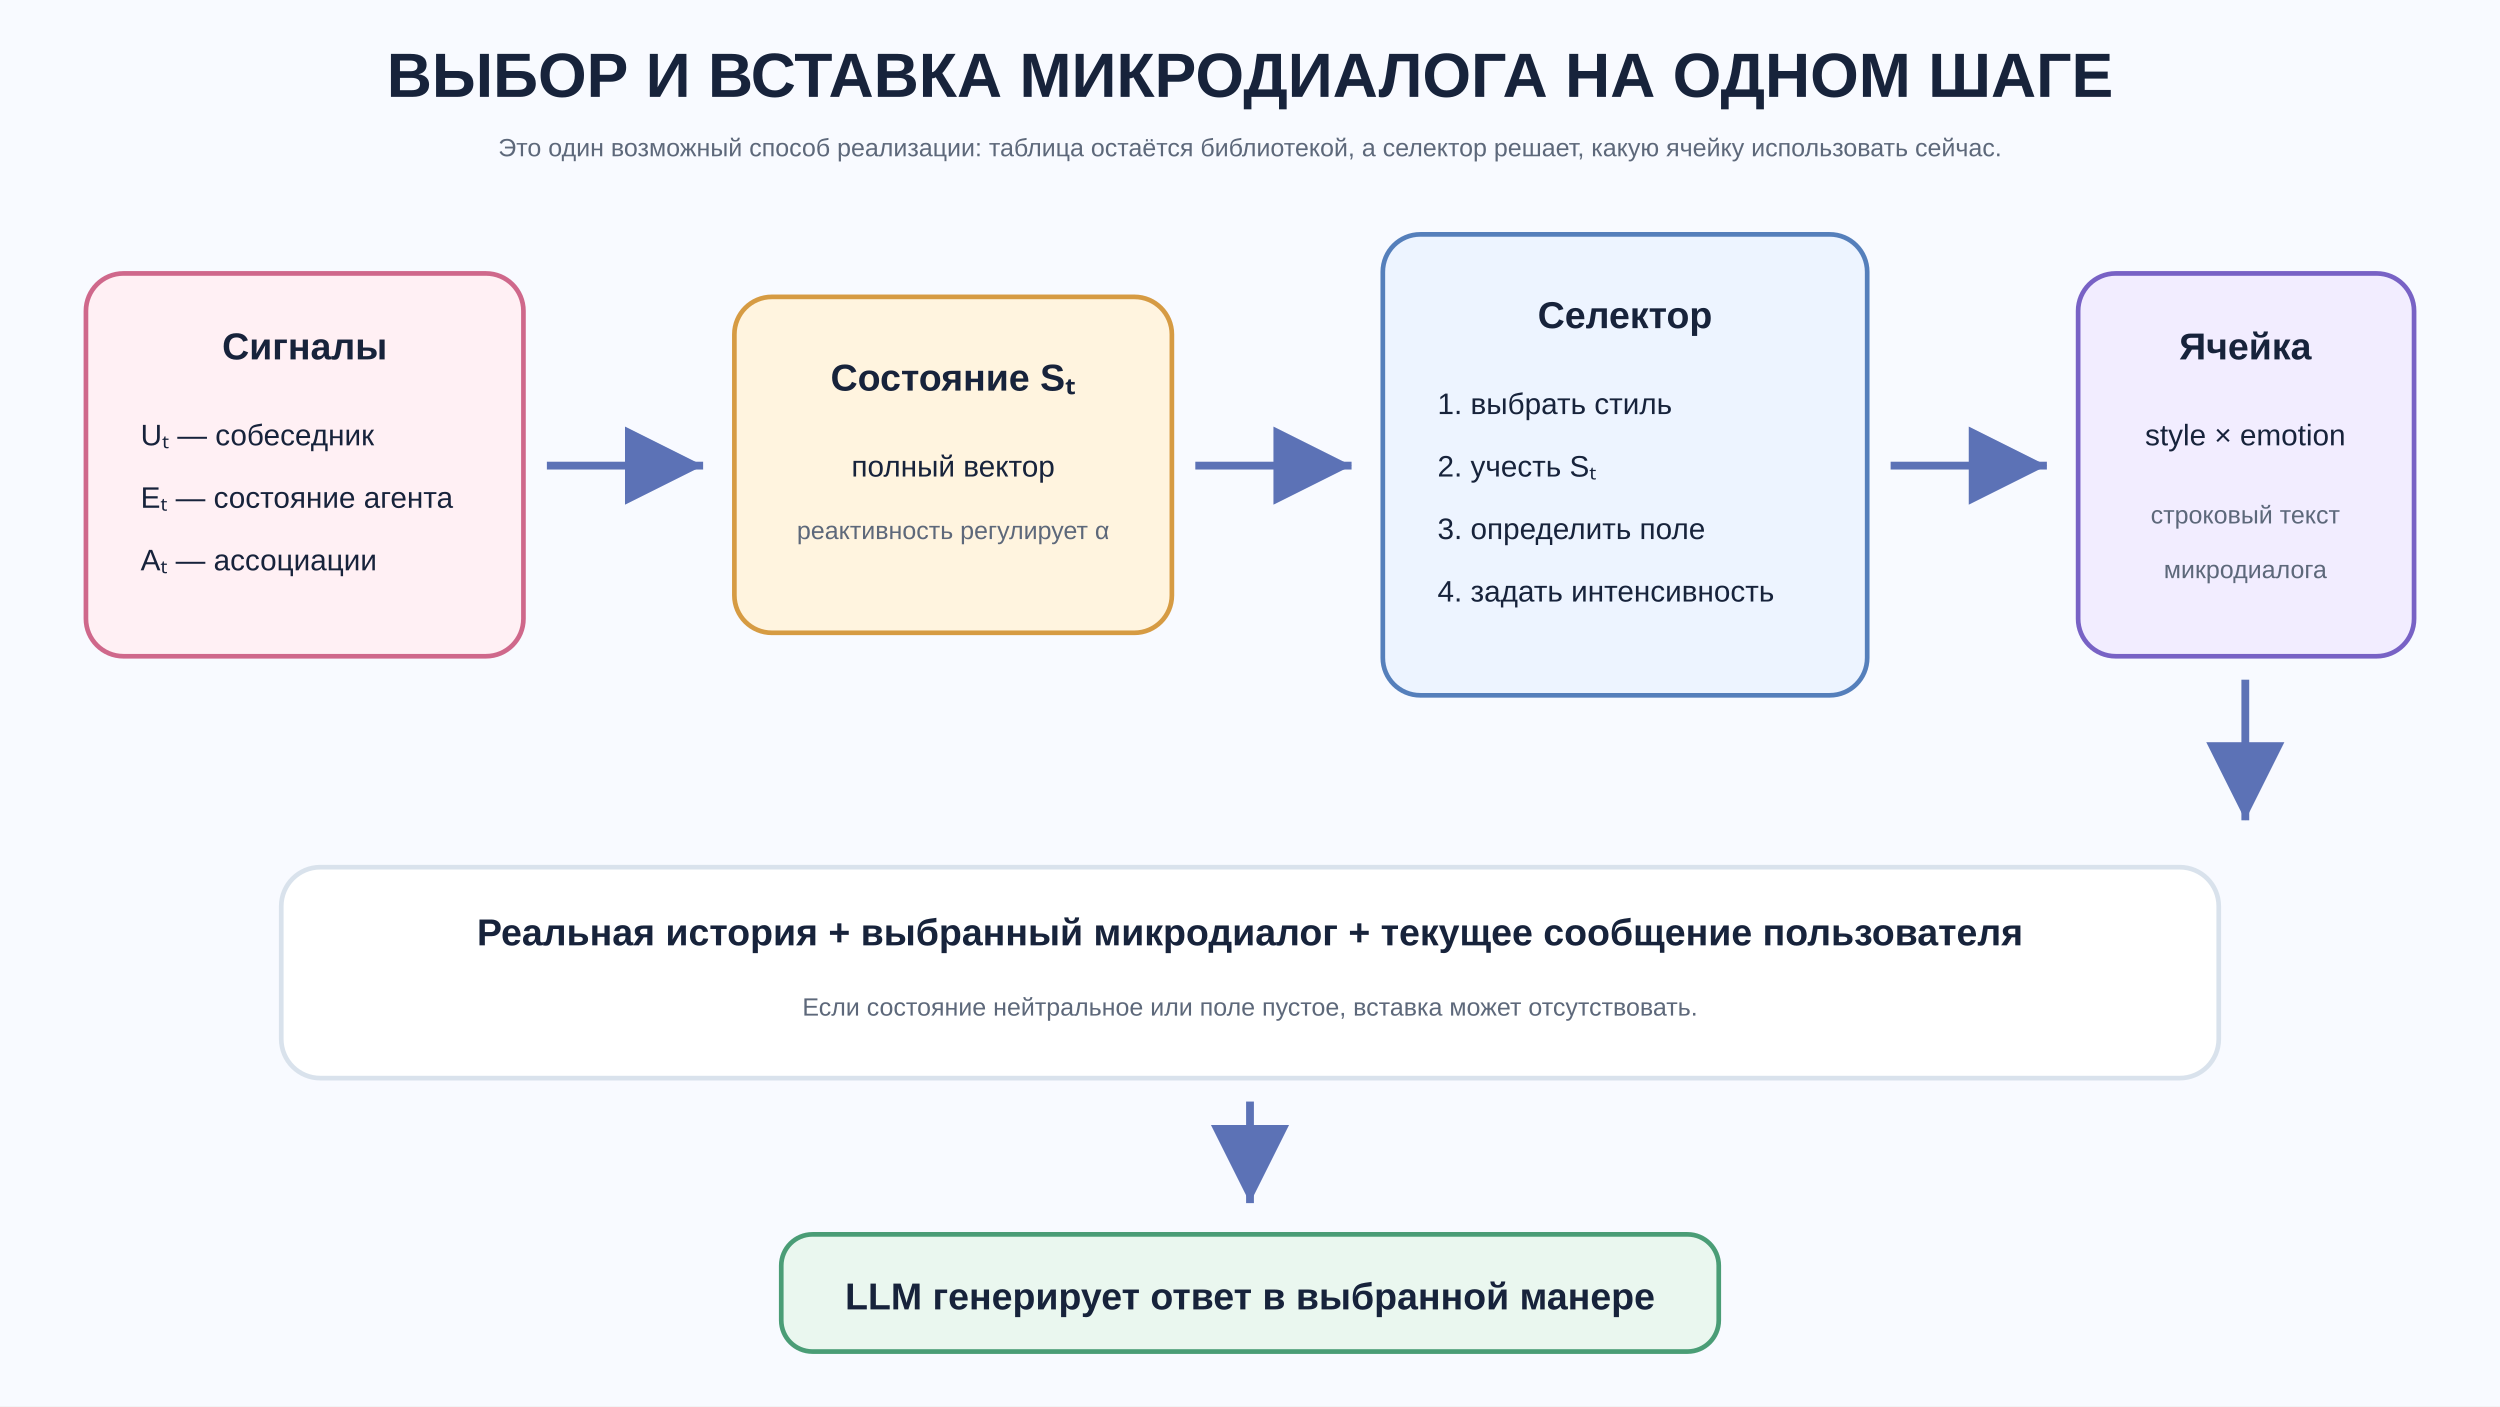
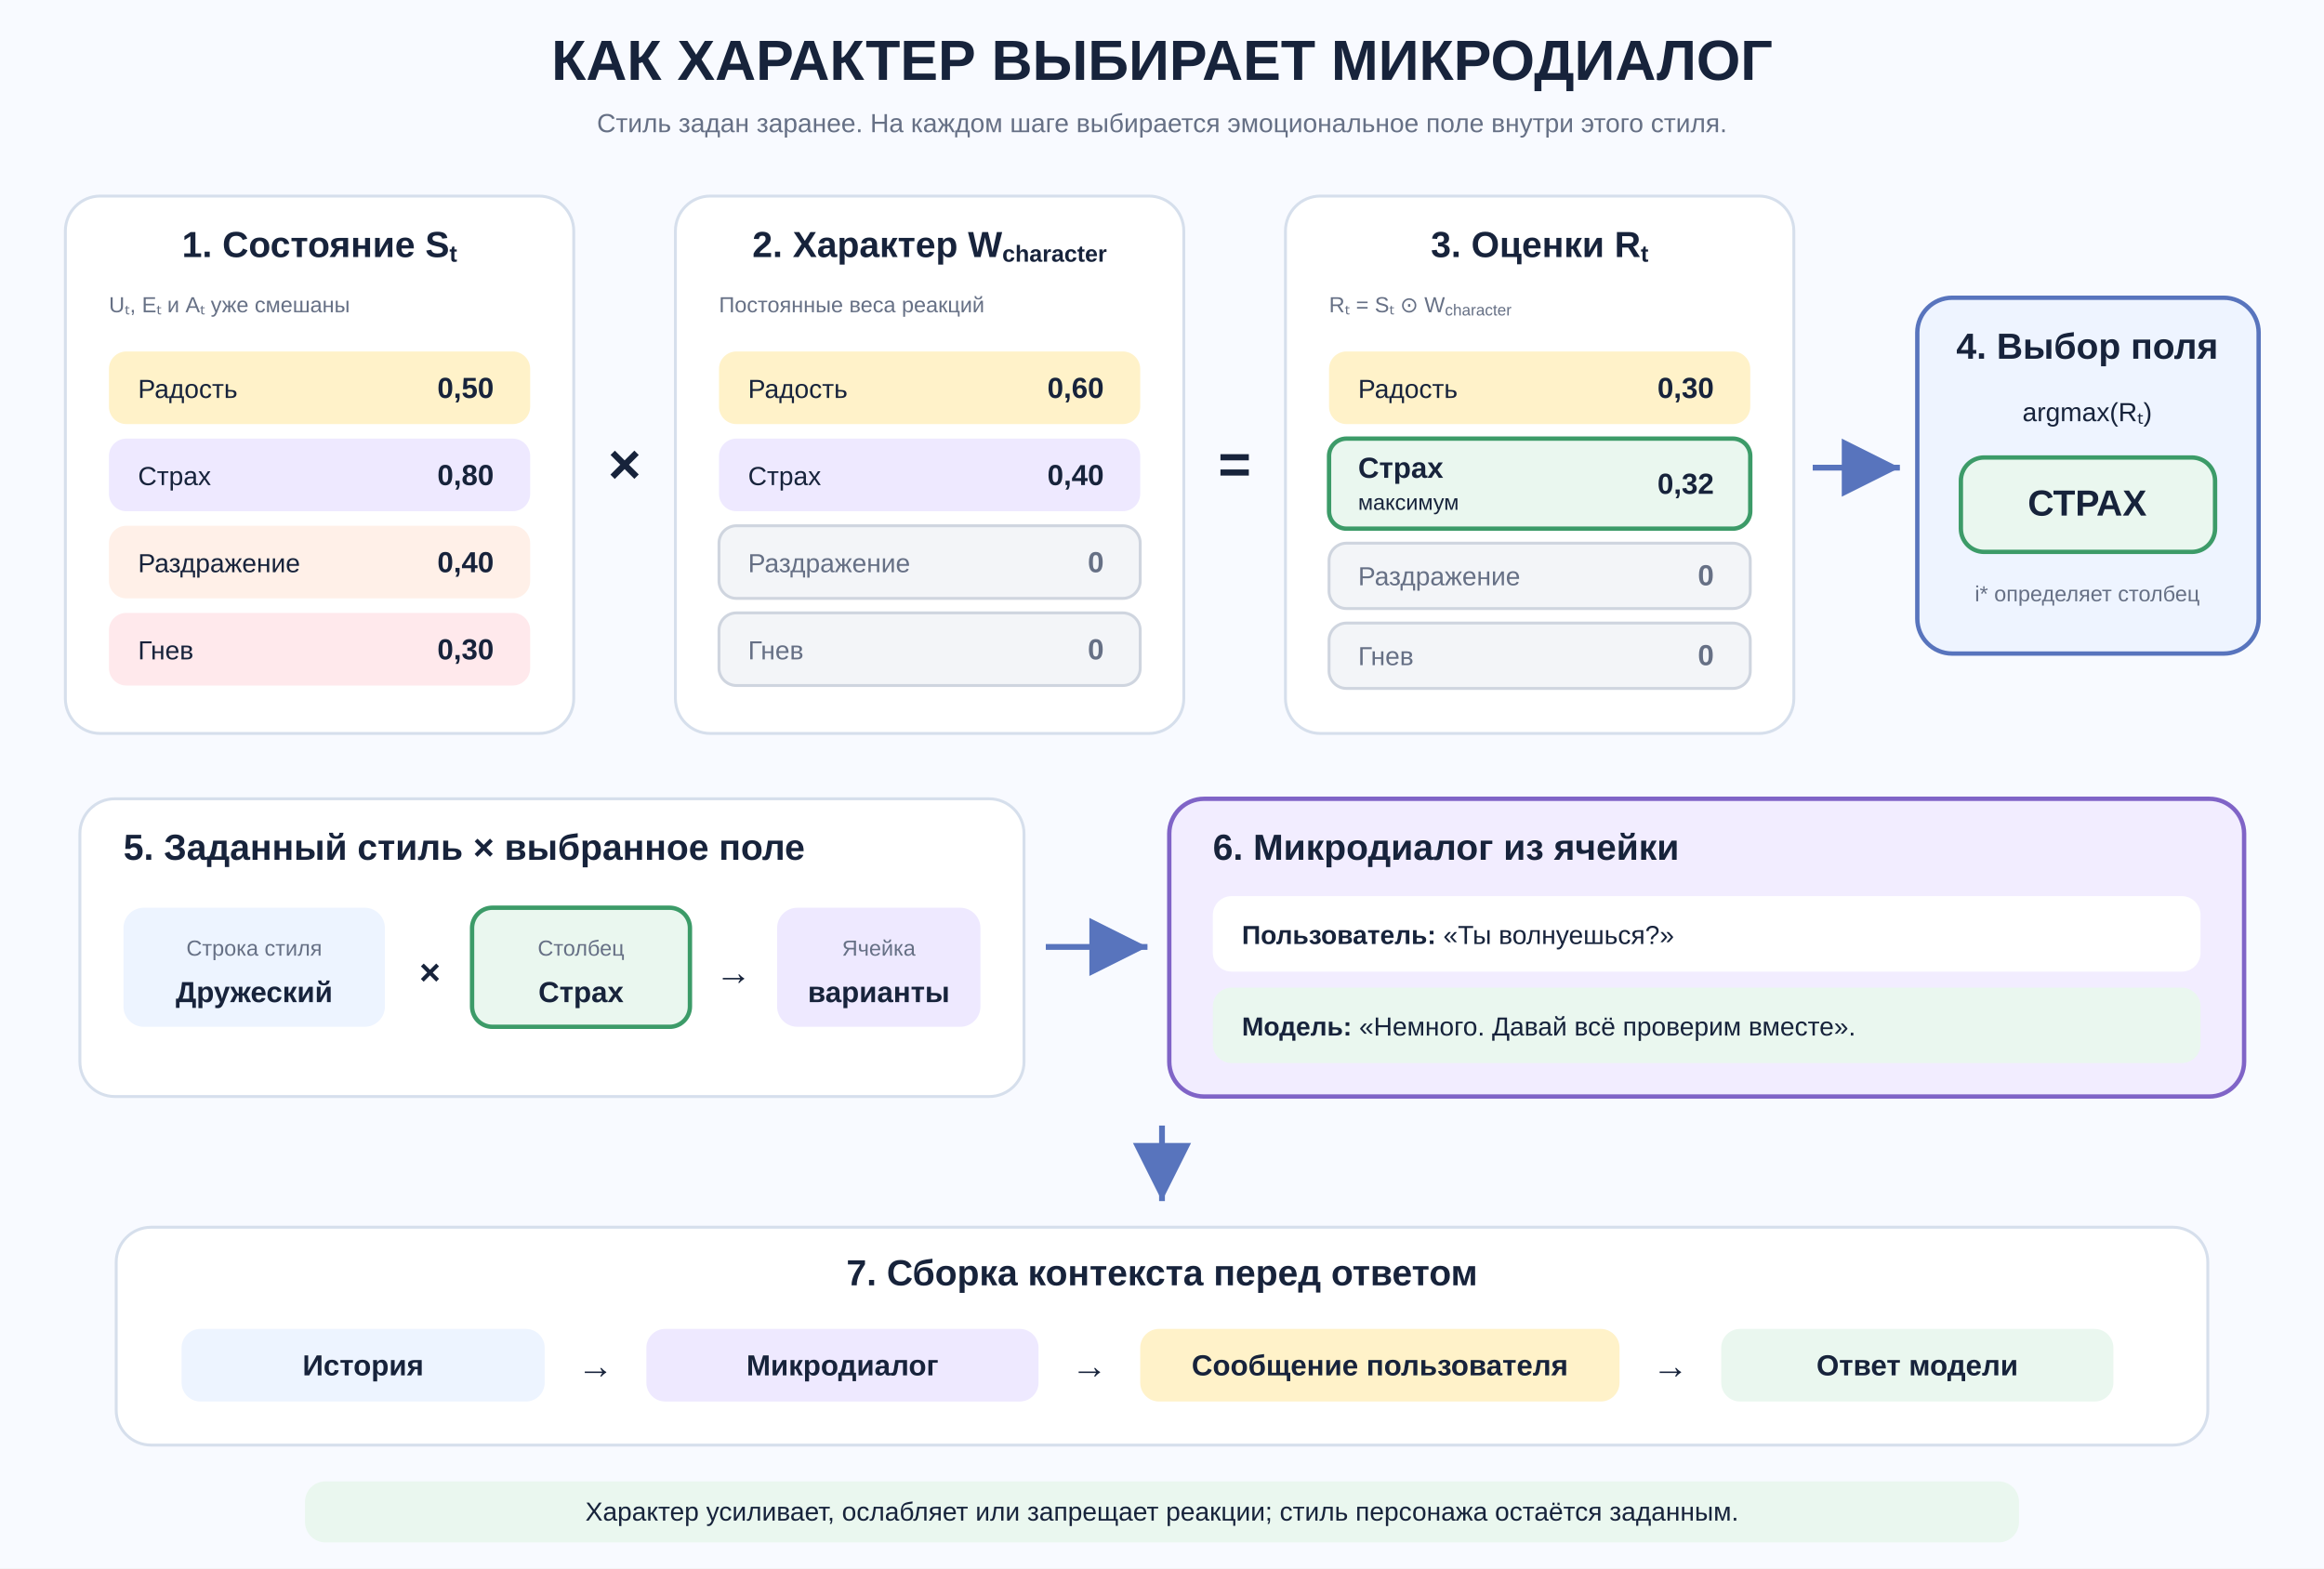
- <svg xmlns="http://www.w3.org/2000/svg" width="1600" height="900" viewBox="0 0 1600 900">
+ <svg xmlns="http://www.w3.org/2000/svg" width="1600" height="1080" viewBox="0 0 1600 1080">
  <defs>
-     <style>.t{font-family:Arial,sans-serif;fill:#17233b}.h{font-size:40px;font-weight:700}.b{font-size:24px;font-weight:700}.s{font-size:19px}.c{font-size:16px;fill:#5d687a}</style>
+     <style>
+       .t{font-family:Arial,sans-serif;fill:#17233b}.h{font-size:39px;font-weight:700}.sh{font-size:25px;font-weight:700}.b{font-size:20px;font-weight:700}.s{font-size:18px}.xs{font-size:15px}.muted{fill:#667085}.card{fill:#fff;stroke:#d6dfec;stroke-width:2}.arrow{stroke:#5874bd;stroke-width:4;fill:none}.win{fill:#eaf7ef;stroke:#3c9b68;stroke-width:3}.disabled{fill:#f3f5f8;stroke:#cfd5df;stroke-width:2}</style>
    <marker id="a" markerWidth="12" markerHeight="12" refX="10" refY="5" orient="auto">
-       <path d="M0 0L10 5L0 10z" fill="#5c72b6" />
+       <path d="M0 0L10 5L0 10z" fill="#5874bd" />
    </marker>
  </defs>
-   <rect width="1600" height="900" fill="#f8faff" />
-   <text x="800" y="62" text-anchor="middle" class="t h">ВЫБОР И ВСТАВКА МИКРОДИАЛОГА НА ОДНОМ ШАГЕ</text>
-   <text x="800" y="100" text-anchor="middle" class="t c">Это один возможный способ реализации: таблица остаётся библиотекой, а селектор решает, какую ячейку использовать сейчас.</text>
-   <rect x="55" y="175" width="280" height="245" rx="24" fill="#fff0f4" stroke="#cf688b" stroke-width="3" />
-   <text x="195" y="230" text-anchor="middle" class="t b">Сигналы</text>
-   <text x="90" y="285" class="t s">Uₜ — собеседник</text>
-   <text x="90" y="325" class="t s">Eₜ — состояние агента</text>
-   <text x="90" y="365" class="t s">Aₜ — ассоциации</text>
-   <path d="M350 298h100" stroke="#5c72b6" stroke-width="5" marker-end="url(#a)" />
-   <rect x="470" y="190" width="280" height="215" rx="24" fill="#fff4df" stroke="#d69b43" stroke-width="3" />
-   <text x="610" y="250" text-anchor="middle" class="t b">Состояние Sₜ</text>
-   <text x="610" y="305" text-anchor="middle" class="t s">полный вектор</text>
-   <text x="610" y="345" text-anchor="middle" class="t c">реактивность регулирует α</text>
-   <path d="M765 298h100" stroke="#5c72b6" stroke-width="5" marker-end="url(#a)" />
-   <rect x="885" y="150" width="310" height="295" rx="24" fill="#edf4ff" stroke="#557fbb" stroke-width="3" />
-   <text x="1040" y="210" text-anchor="middle" class="t b">Селектор</text>
-   <text x="920" y="265" class="t s">1. выбрать стиль</text>
-   <text x="920" y="305" class="t s">2. учесть Sₜ</text>
-   <text x="920" y="345" class="t s">3. определить поле</text>
-   <text x="920" y="385" class="t s">4. задать интенсивность</text>
-   <path d="M1210 298h100" stroke="#5c72b6" stroke-width="5" marker-end="url(#a)" />
-   <rect x="1330" y="175" width="215" height="245" rx="24" fill="#f2edff" stroke="#7862c5" stroke-width="3" />
-   <text x="1437" y="230" text-anchor="middle" class="t b">Ячейка</text>
-   <text x="1437" y="285" text-anchor="middle" class="t s">style × emotion</text>
-   <text x="1437" y="335" text-anchor="middle" class="t c">строковый текст</text>
-   <text x="1437" y="370" text-anchor="middle" class="t c">микродиалога</text>
-   <path d="M1437 435v90" stroke="#5c72b6" stroke-width="5" marker-end="url(#a)" />
-   <rect x="180" y="555" width="1240" height="135" rx="25" fill="#fff" stroke="#d9e2ec" stroke-width="3" />
-   <text x="800" y="605" text-anchor="middle" class="t b">Реальная история + выбранный микродиалог + текущее сообщение пользователя</text>
-   <text x="800" y="650" text-anchor="middle" class="t c">Если состояние нейтральное или поле пустое, вставка может отсутствовать.</text>
-   <path d="M800 705v65" stroke="#5c72b6" stroke-width="5" marker-end="url(#a)" />
-   <rect x="500" y="790" width="600" height="75" rx="20" fill="#eaf7ef" stroke="#4a9d76" stroke-width="3" />
-   <text x="800" y="838" text-anchor="middle" class="t b">LLM генерирует ответ в выбранной манере</text>
+   <rect width="1600" height="1080" fill="#f8faff" />
+   <text x="800" y="55" text-anchor="middle" class="t h">КАК ХАРАКТЕР ВЫБИРАЕТ МИКРОДИАЛОГ</text>
+   <text x="800" y="91" text-anchor="middle" class="t s muted">Стиль задан заранее. На каждом шаге выбирается эмоциональное поле внутри этого стиля.</text>
+   <rect x="45" y="135" width="350" height="370" rx="24" class="card" />
+   <text x="220" y="177" text-anchor="middle" class="t sh">1. Состояние S<tspan baseline-shift="sub" font-size="16">t</tspan>
+   </text>
+   <text x="75" y="215" class="t xs muted">Uₜ, Eₜ и Aₜ уже смешаны</text>
+   <rect x="75" y="242" width="290" height="50" rx="12" fill="#fff2c9" />
+   <text x="95" y="274" class="t s">Радость</text>
+   <text x="340" y="274" text-anchor="end" class="t b">0,50</text>
+   <rect x="75" y="302" width="290" height="50" rx="12" fill="#eee9ff" />
+   <text x="95" y="334" class="t s">Страх</text>
+   <text x="340" y="334" text-anchor="end" class="t b">0,80</text>
+   <rect x="75" y="362" width="290" height="50" rx="12" fill="#fff0e8" />
+   <text x="95" y="394" class="t s">Раздражение</text>
+   <text x="340" y="394" text-anchor="end" class="t b">0,40</text>
+   <rect x="75" y="422" width="290" height="50" rx="12" fill="#ffe9ec" />
+   <text x="95" y="454" class="t s">Гнев</text>
+   <text x="340" y="454" text-anchor="end" class="t b">0,30</text>
+   <text x="430" y="333" text-anchor="middle" class="t h">×</text>
+   <rect x="465" y="135" width="350" height="370" rx="24" class="card" />
+   <text x="640" y="177" text-anchor="middle" class="t sh">2. Характер W<tspan baseline-shift="sub" font-size="16">character</tspan>
+   </text>
+   <text x="495" y="215" class="t xs muted">Постоянные веса реакций</text>
+   <rect x="495" y="242" width="290" height="50" rx="12" fill="#fff2c9" />
+   <text x="515" y="274" class="t s">Радость</text>
+   <text x="760" y="274" text-anchor="end" class="t b">0,60</text>
+   <rect x="495" y="302" width="290" height="50" rx="12" fill="#eee9ff" />
+   <text x="515" y="334" class="t s">Страх</text>
+   <text x="760" y="334" text-anchor="end" class="t b">0,40</text>
+   <rect x="495" y="362" width="290" height="50" rx="12" class="disabled" />
+   <text x="515" y="394" class="t s muted">Раздражение</text>
+   <text x="760" y="394" text-anchor="end" class="t b muted">0</text>
+   <rect x="495" y="422" width="290" height="50" rx="12" class="disabled" />
+   <text x="515" y="454" class="t s muted">Гнев</text>
+   <text x="760" y="454" text-anchor="end" class="t b muted">0</text>
+   <text x="850" y="333" text-anchor="middle" class="t h">=</text>
+   <rect x="885" y="135" width="350" height="370" rx="24" class="card" />
+   <text x="1060" y="177" text-anchor="middle" class="t sh">3. Оценки R<tspan baseline-shift="sub" font-size="16">t</tspan>
+   </text>
+   <text x="915" y="215" class="t xs muted">Rₜ = Sₜ ⊙ W<tspan baseline-shift="sub" font-size="11">character</tspan>
+   </text>
+   <rect x="915" y="242" width="290" height="50" rx="12" fill="#fff2c9" />
+   <text x="935" y="274" class="t s">Радость</text>
+   <text x="1180" y="274" text-anchor="end" class="t b">0,30</text>
+   <rect x="915" y="302" width="290" height="62" rx="12" class="win" />
+   <text x="935" y="329" class="t b">Страх</text>
+   <text x="935" y="351" class="t xs" fill="#287b50">максимум</text>
+   <text x="1180" y="340" text-anchor="end" class="t b">0,32</text>
+   <rect x="915" y="374" width="290" height="45" rx="12" class="disabled" />
+   <text x="935" y="403" class="t s muted">Раздражение</text>
+   <text x="1180" y="403" text-anchor="end" class="t b muted">0</text>
+   <rect x="915" y="429" width="290" height="45" rx="12" class="disabled" />
+   <text x="935" y="458" class="t s muted">Гнев</text>
+   <text x="1180" y="458" text-anchor="end" class="t b muted">0</text>
+   <path d="M1248 322h60" class="arrow" marker-end="url(#a)" />
+   <rect x="1320" y="205" width="235" height="245" rx="24" fill="#eef4ff" stroke="#5874bd" stroke-width="3" />
+   <text x="1437" y="247" text-anchor="middle" class="t sh">4. Выбор поля</text>
+   <text x="1437" y="290" text-anchor="middle" class="t s">argmax(Rₜ)</text>
+   <rect x="1350" y="315" width="175" height="65" rx="16" class="win" />
+   <text x="1437" y="355" text-anchor="middle" class="t sh">СТРАХ</text>
+   <text x="1437" y="414" text-anchor="middle" class="t xs muted">i* определяет столбец</text>
+   <rect x="55" y="550" width="650" height="205" rx="24" class="card" />
+   <text x="85" y="592" class="t sh">5. Заданный стиль × выбранное поле</text>
+   <rect x="85" y="625" width="180" height="82" rx="14" fill="#edf4ff" />
+   <text x="175" y="658" text-anchor="middle" class="t xs muted">Строка стиля</text>
+   <text x="175" y="690" text-anchor="middle" class="t b">Дружеский</text>
+   <text x="296" y="678" text-anchor="middle" class="t sh">×</text>
+   <rect x="325" y="625" width="150" height="82" rx="14" class="win" />
+   <text x="400" y="658" text-anchor="middle" class="t xs muted">Столбец</text>
+   <text x="400" y="690" text-anchor="middle" class="t b">Страх</text>
+   <text x="505" y="678" text-anchor="middle" class="t sh">→</text>
+   <rect x="535" y="625" width="140" height="82" rx="14" fill="#eee9ff" />
+   <text x="605" y="658" text-anchor="middle" class="t xs muted">Ячейка</text>
+   <text x="605" y="690" text-anchor="middle" class="t b">варианты</text>
+   <path d="M720 652h70" class="arrow" marker-end="url(#a)" />
+   <rect x="805" y="550" width="740" height="205" rx="24" fill="#f2edff" stroke="#8064c7" stroke-width="3" />
+   <text x="835" y="592" class="t sh">6. Микродиалог из ячейки</text>
+   <rect x="835" y="617" width="680" height="52" rx="13" fill="#fff" />
+   <text x="855" y="650" class="t s">
+     <tspan font-weight="700">Пользователь:</tspan> «Ты волнуешься?»</text>
+   <rect x="835" y="680" width="680" height="52" rx="13" fill="#eaf7ef" />
+   <text x="855" y="713" class="t s">
+     <tspan font-weight="700">Модель:</tspan> «Немного. Давай всё проверим вместе».</text>
+   <path d="M800 775v52" class="arrow" marker-end="url(#a)" />
+   <rect x="80" y="845" width="1440" height="150" rx="24" class="card" />
+   <text x="800" y="885" text-anchor="middle" class="t sh">7. Сборка контекста перед ответом</text>
+   <rect x="125" y="915" width="250" height="50" rx="13" fill="#edf4ff" />
+   <text x="250" y="947" text-anchor="middle" class="t b">История</text>
+   <text x="410" y="949" text-anchor="middle" class="t sh">→</text>
+   <rect x="445" y="915" width="270" height="50" rx="13" fill="#eee9ff" />
+   <text x="580" y="947" text-anchor="middle" class="t b">Микродиалог</text>
+   <text x="750" y="949" text-anchor="middle" class="t sh">→</text>
+   <rect x="785" y="915" width="330" height="50" rx="13" fill="#fff2c9" />
+   <text x="950" y="947" text-anchor="middle" class="t b">Сообщение пользователя</text>
+   <text x="1150" y="949" text-anchor="middle" class="t sh">→</text>
+   <rect x="1185" y="915" width="270" height="50" rx="13" fill="#eaf7ef" />
+   <text x="1320" y="947" text-anchor="middle" class="t b">Ответ модели</text>
+   <rect x="210" y="1020" width="1180" height="42" rx="14" fill="#eaf7ef" />
+   <text x="800" y="1047" text-anchor="middle" class="t s">Характер усиливает, ослабляет или запрещает реакции; стиль персонажа остаётся заданным.</text>
</svg>
